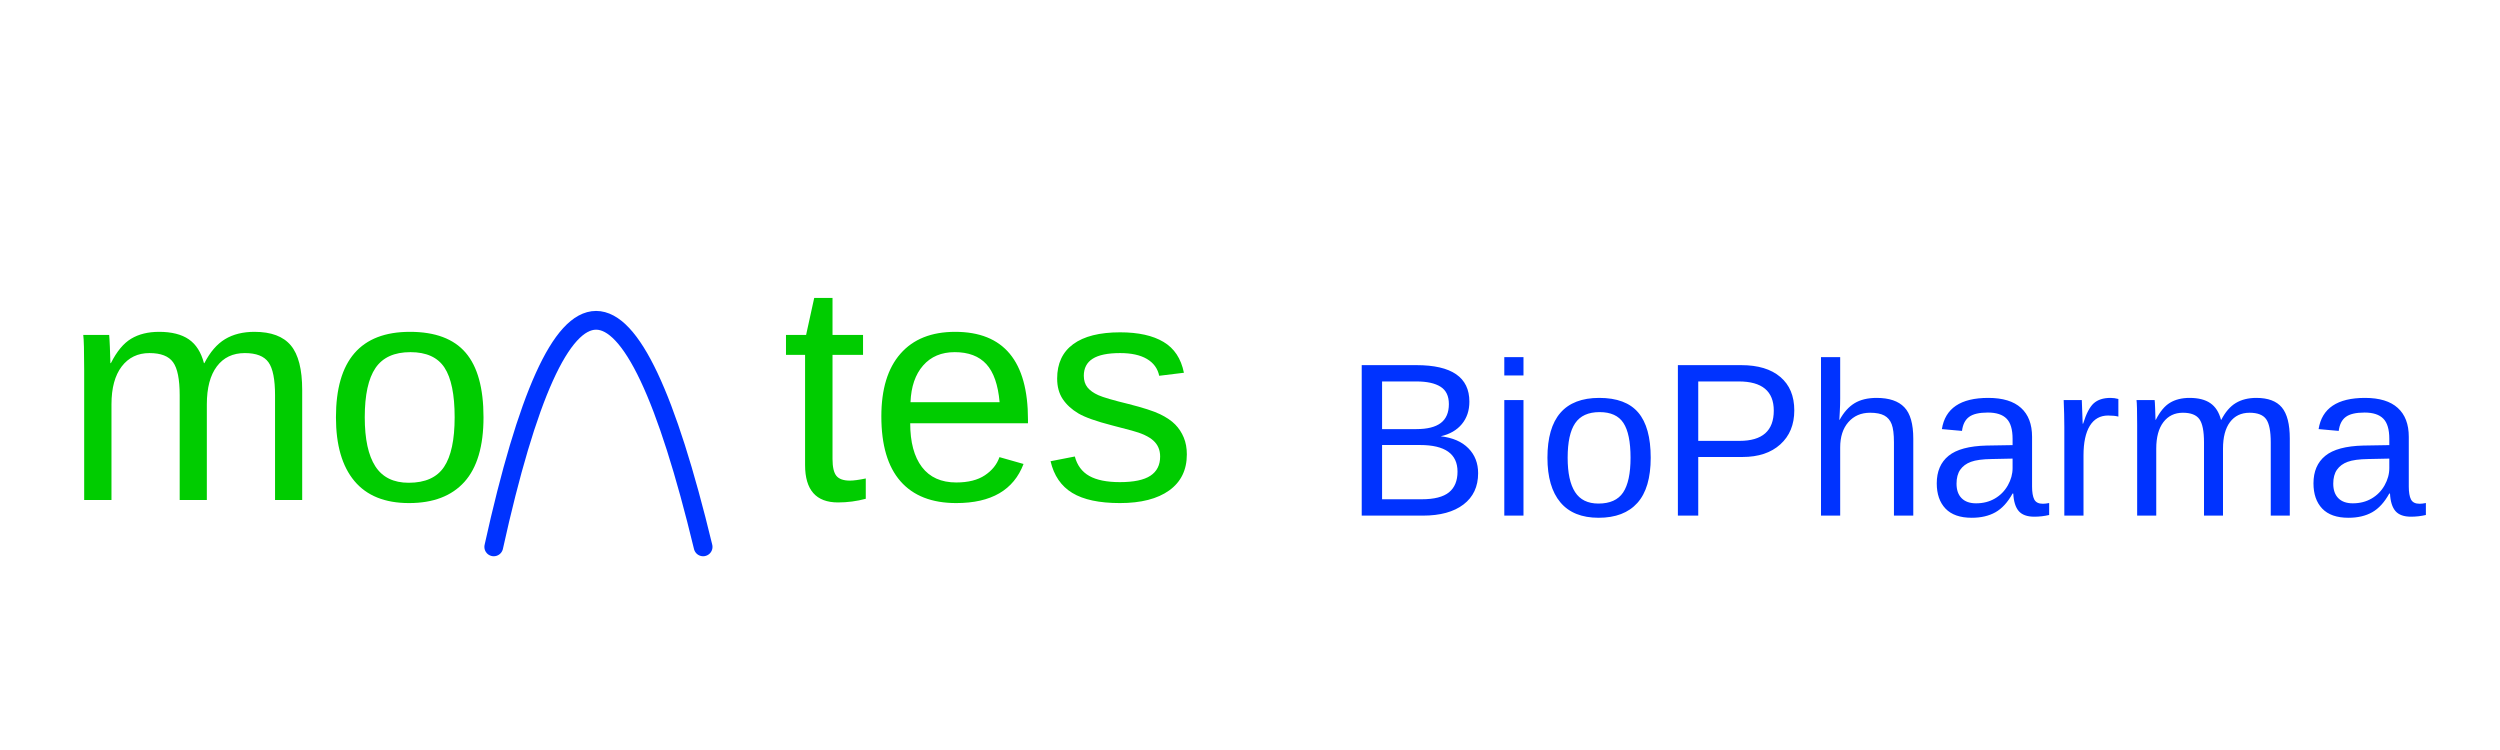
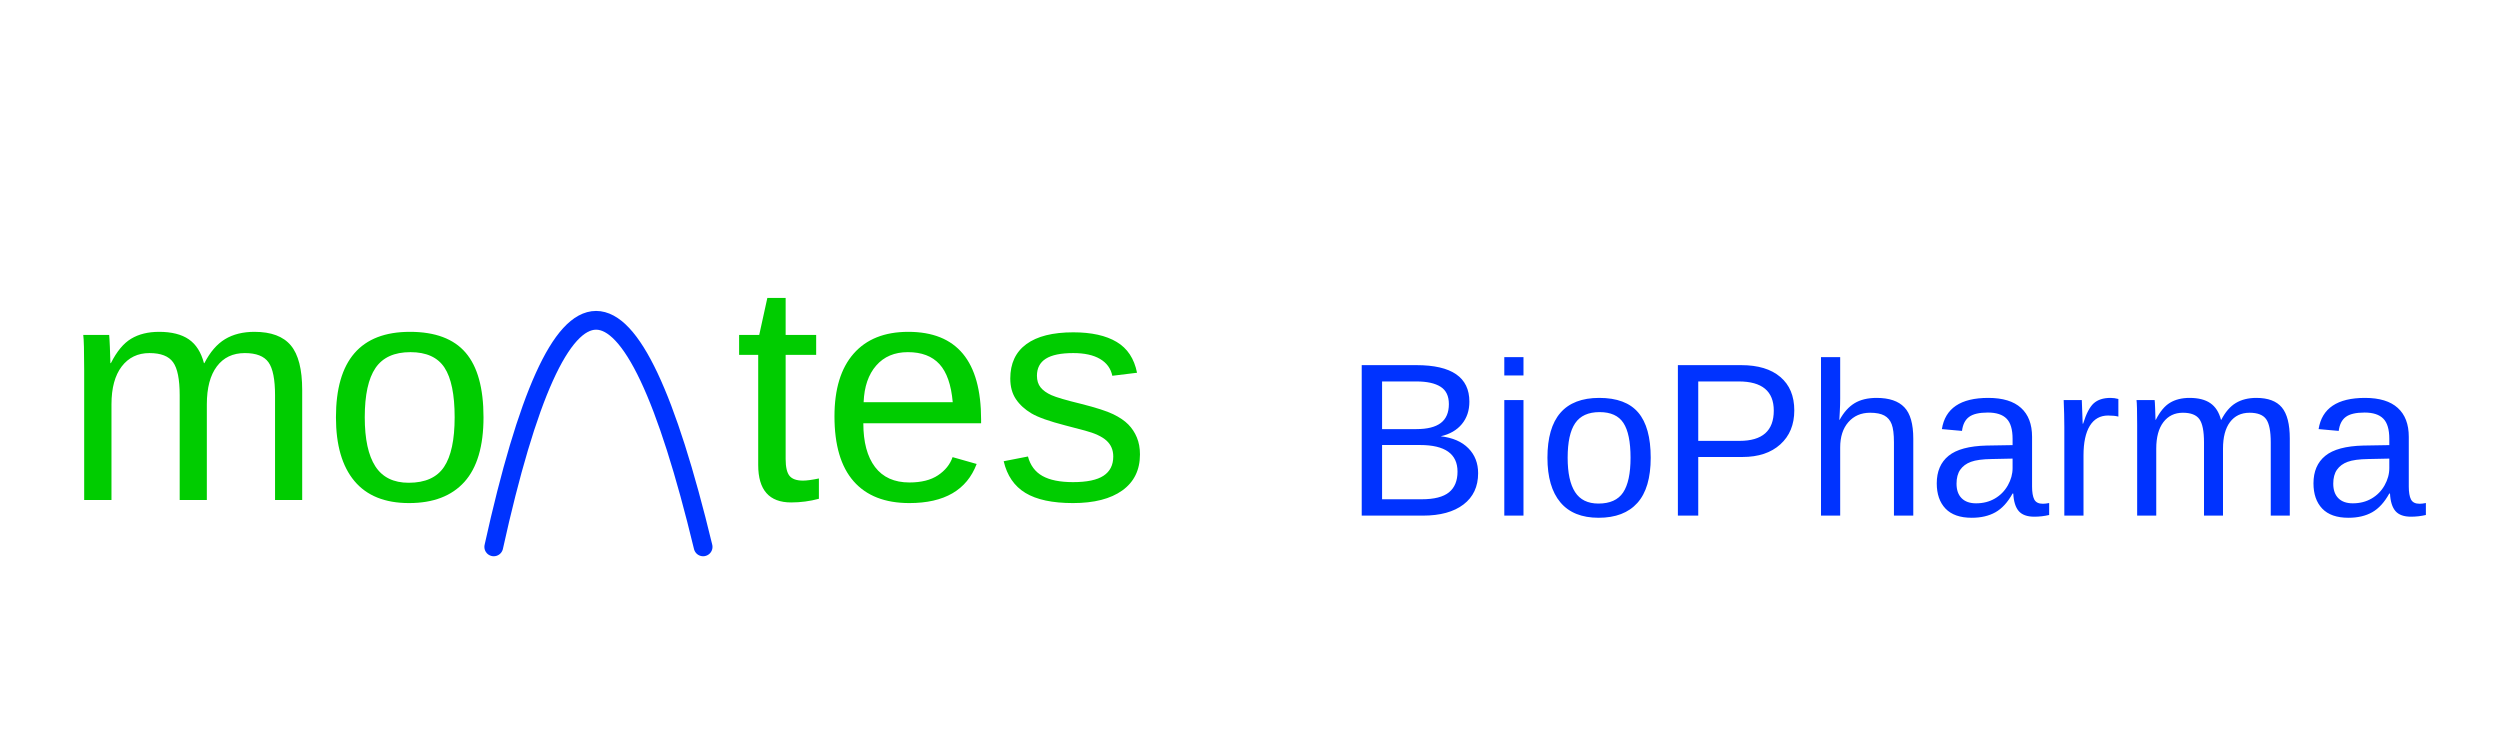
<svg xmlns="http://www.w3.org/2000/svg" viewBox="0 0 800 240">
  <text x="20" y="160" font-family="Arial, Helvetica, sans-serif" font-size="100" font-weight="500" fill="#00CC00">mo</text>
  <path d="M 158 175 Q 190 30 225 175" stroke="#0033FF" stroke-width="6" fill="none" stroke-linecap="round" />
-   <text x="250" y="160" font-family="Arial, Helvetica, sans-serif" font-size="100" font-weight="500" fill="#00CC00">tes</text>
+   <text x="235" y="160" font-family="Arial, Helvetica, sans-serif" font-size="100" font-weight="500" fill="#00CC00">tes</text>
  <text x="430" y="165" font-family="Arial, Helvetica, sans-serif" font-size="70" font-weight="400" fill="#0033FF">BioPharma</text>
</svg>
